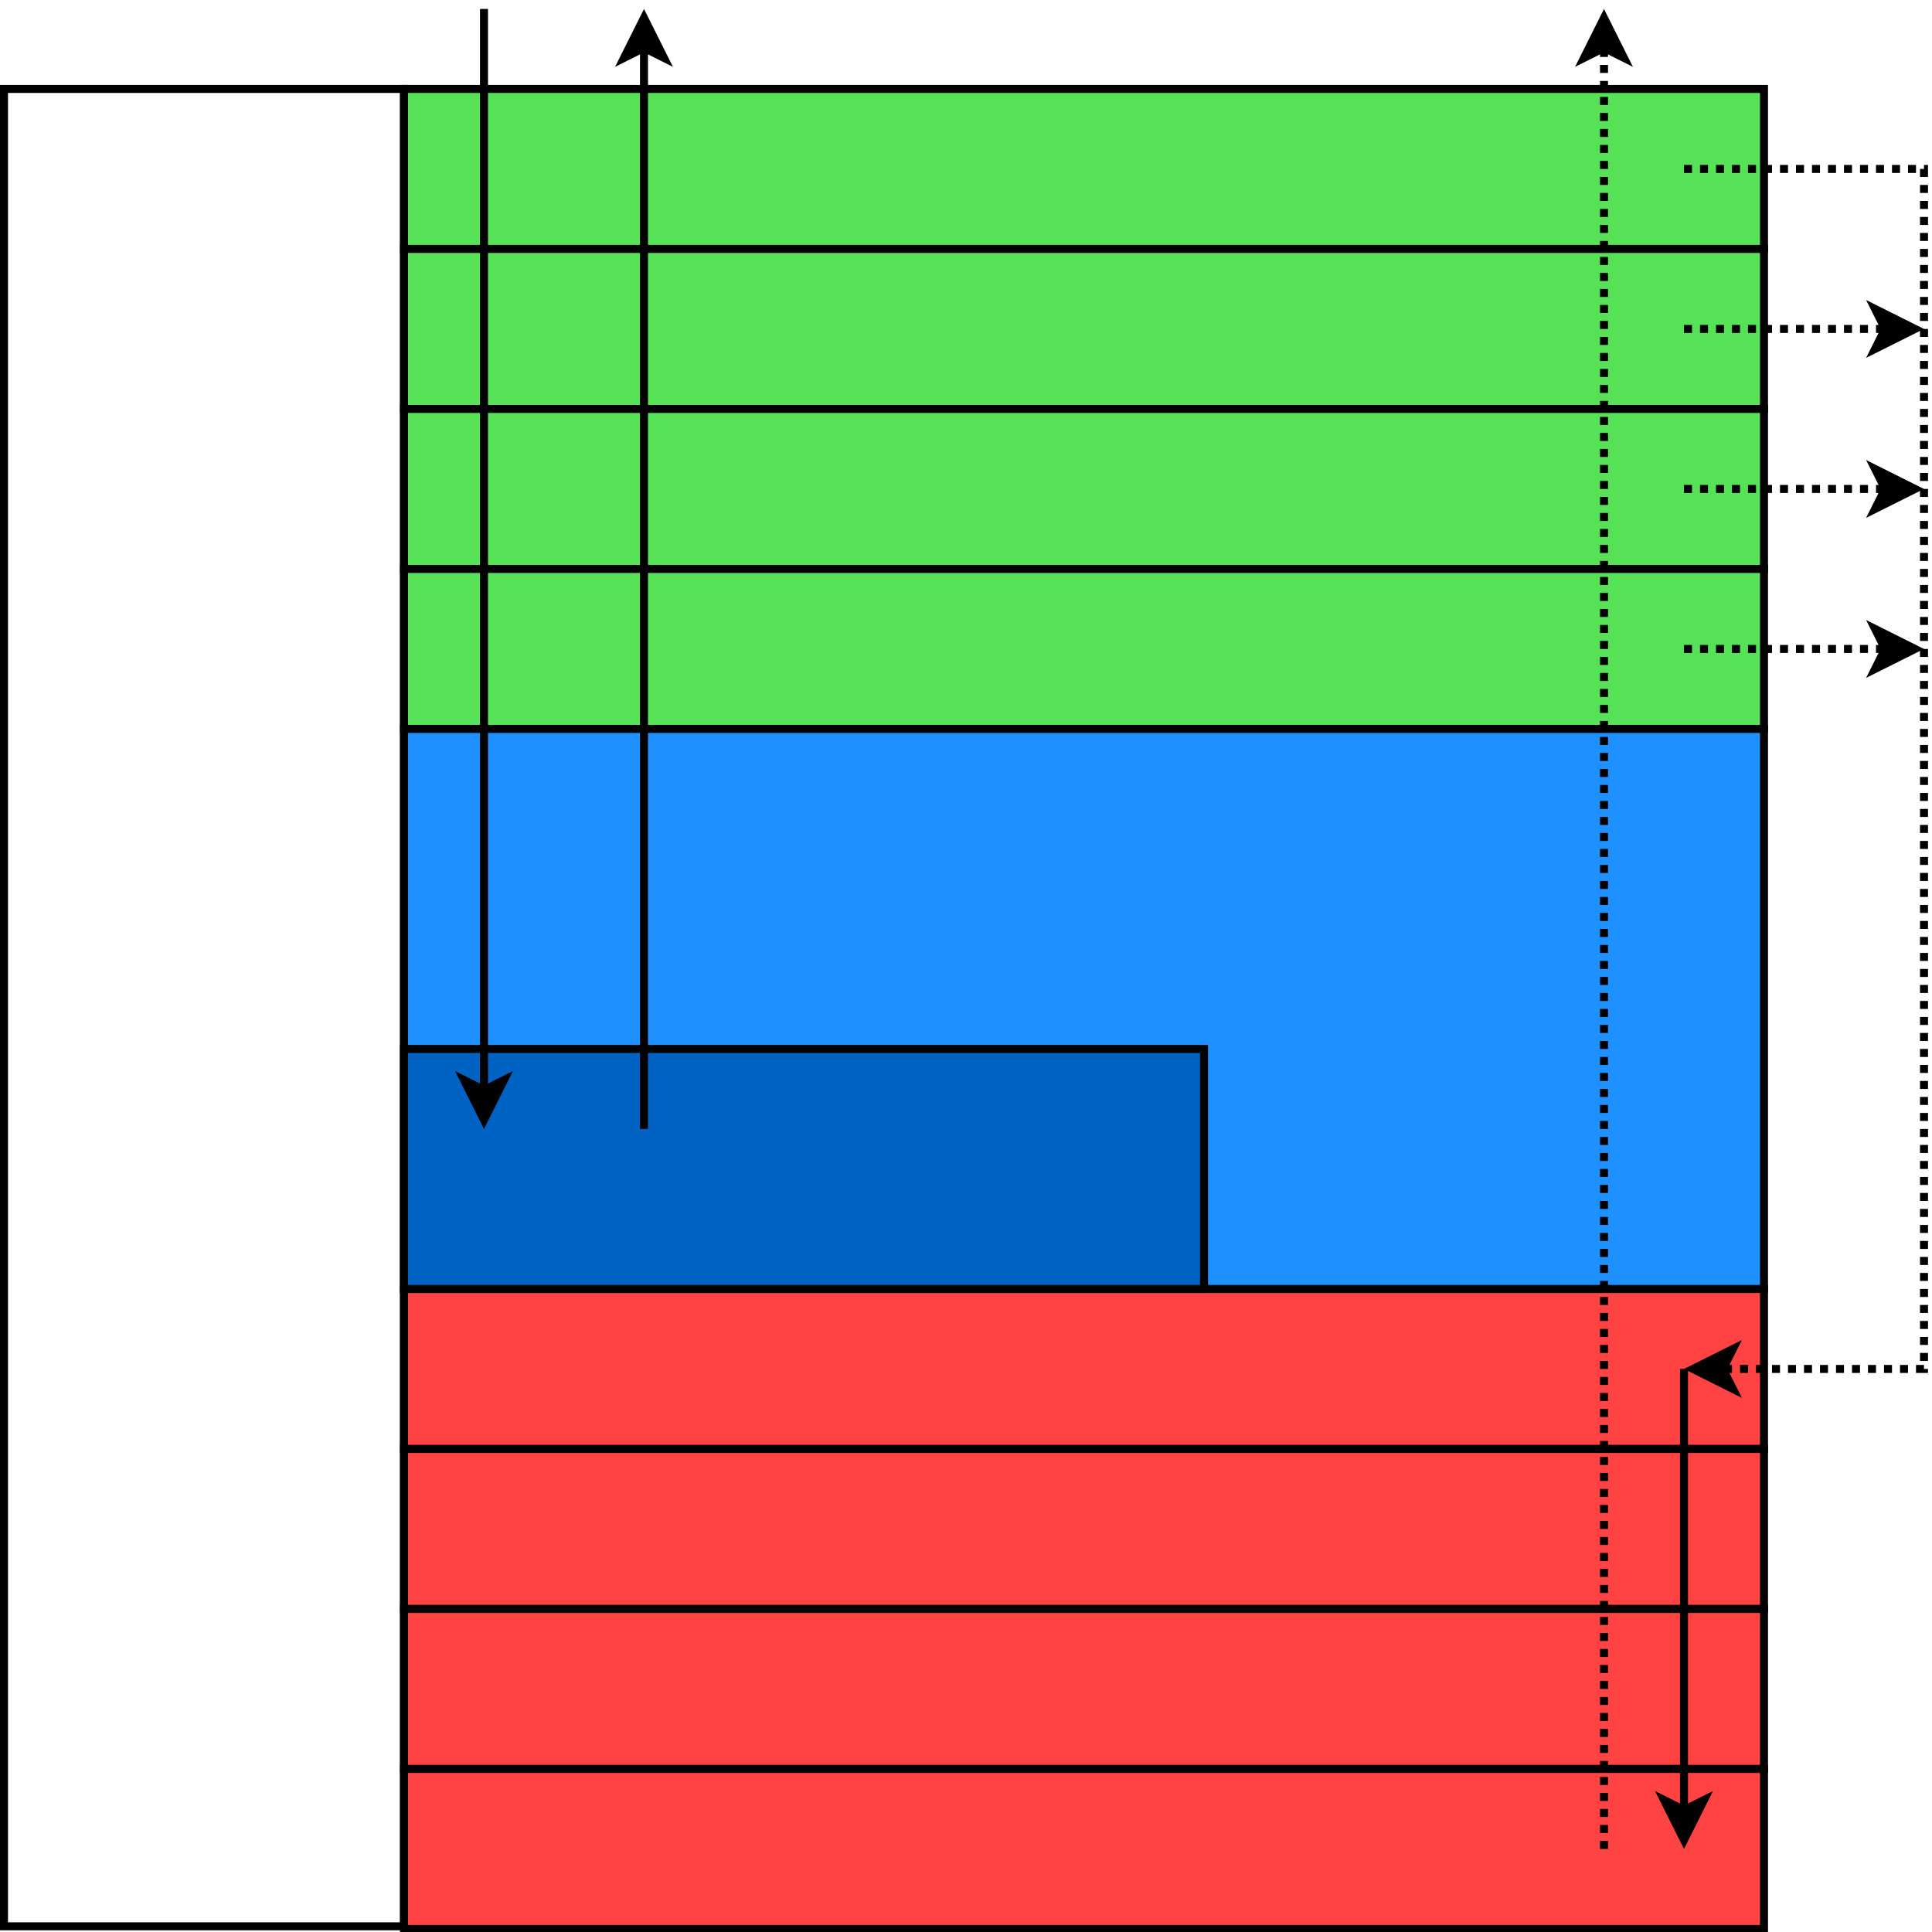
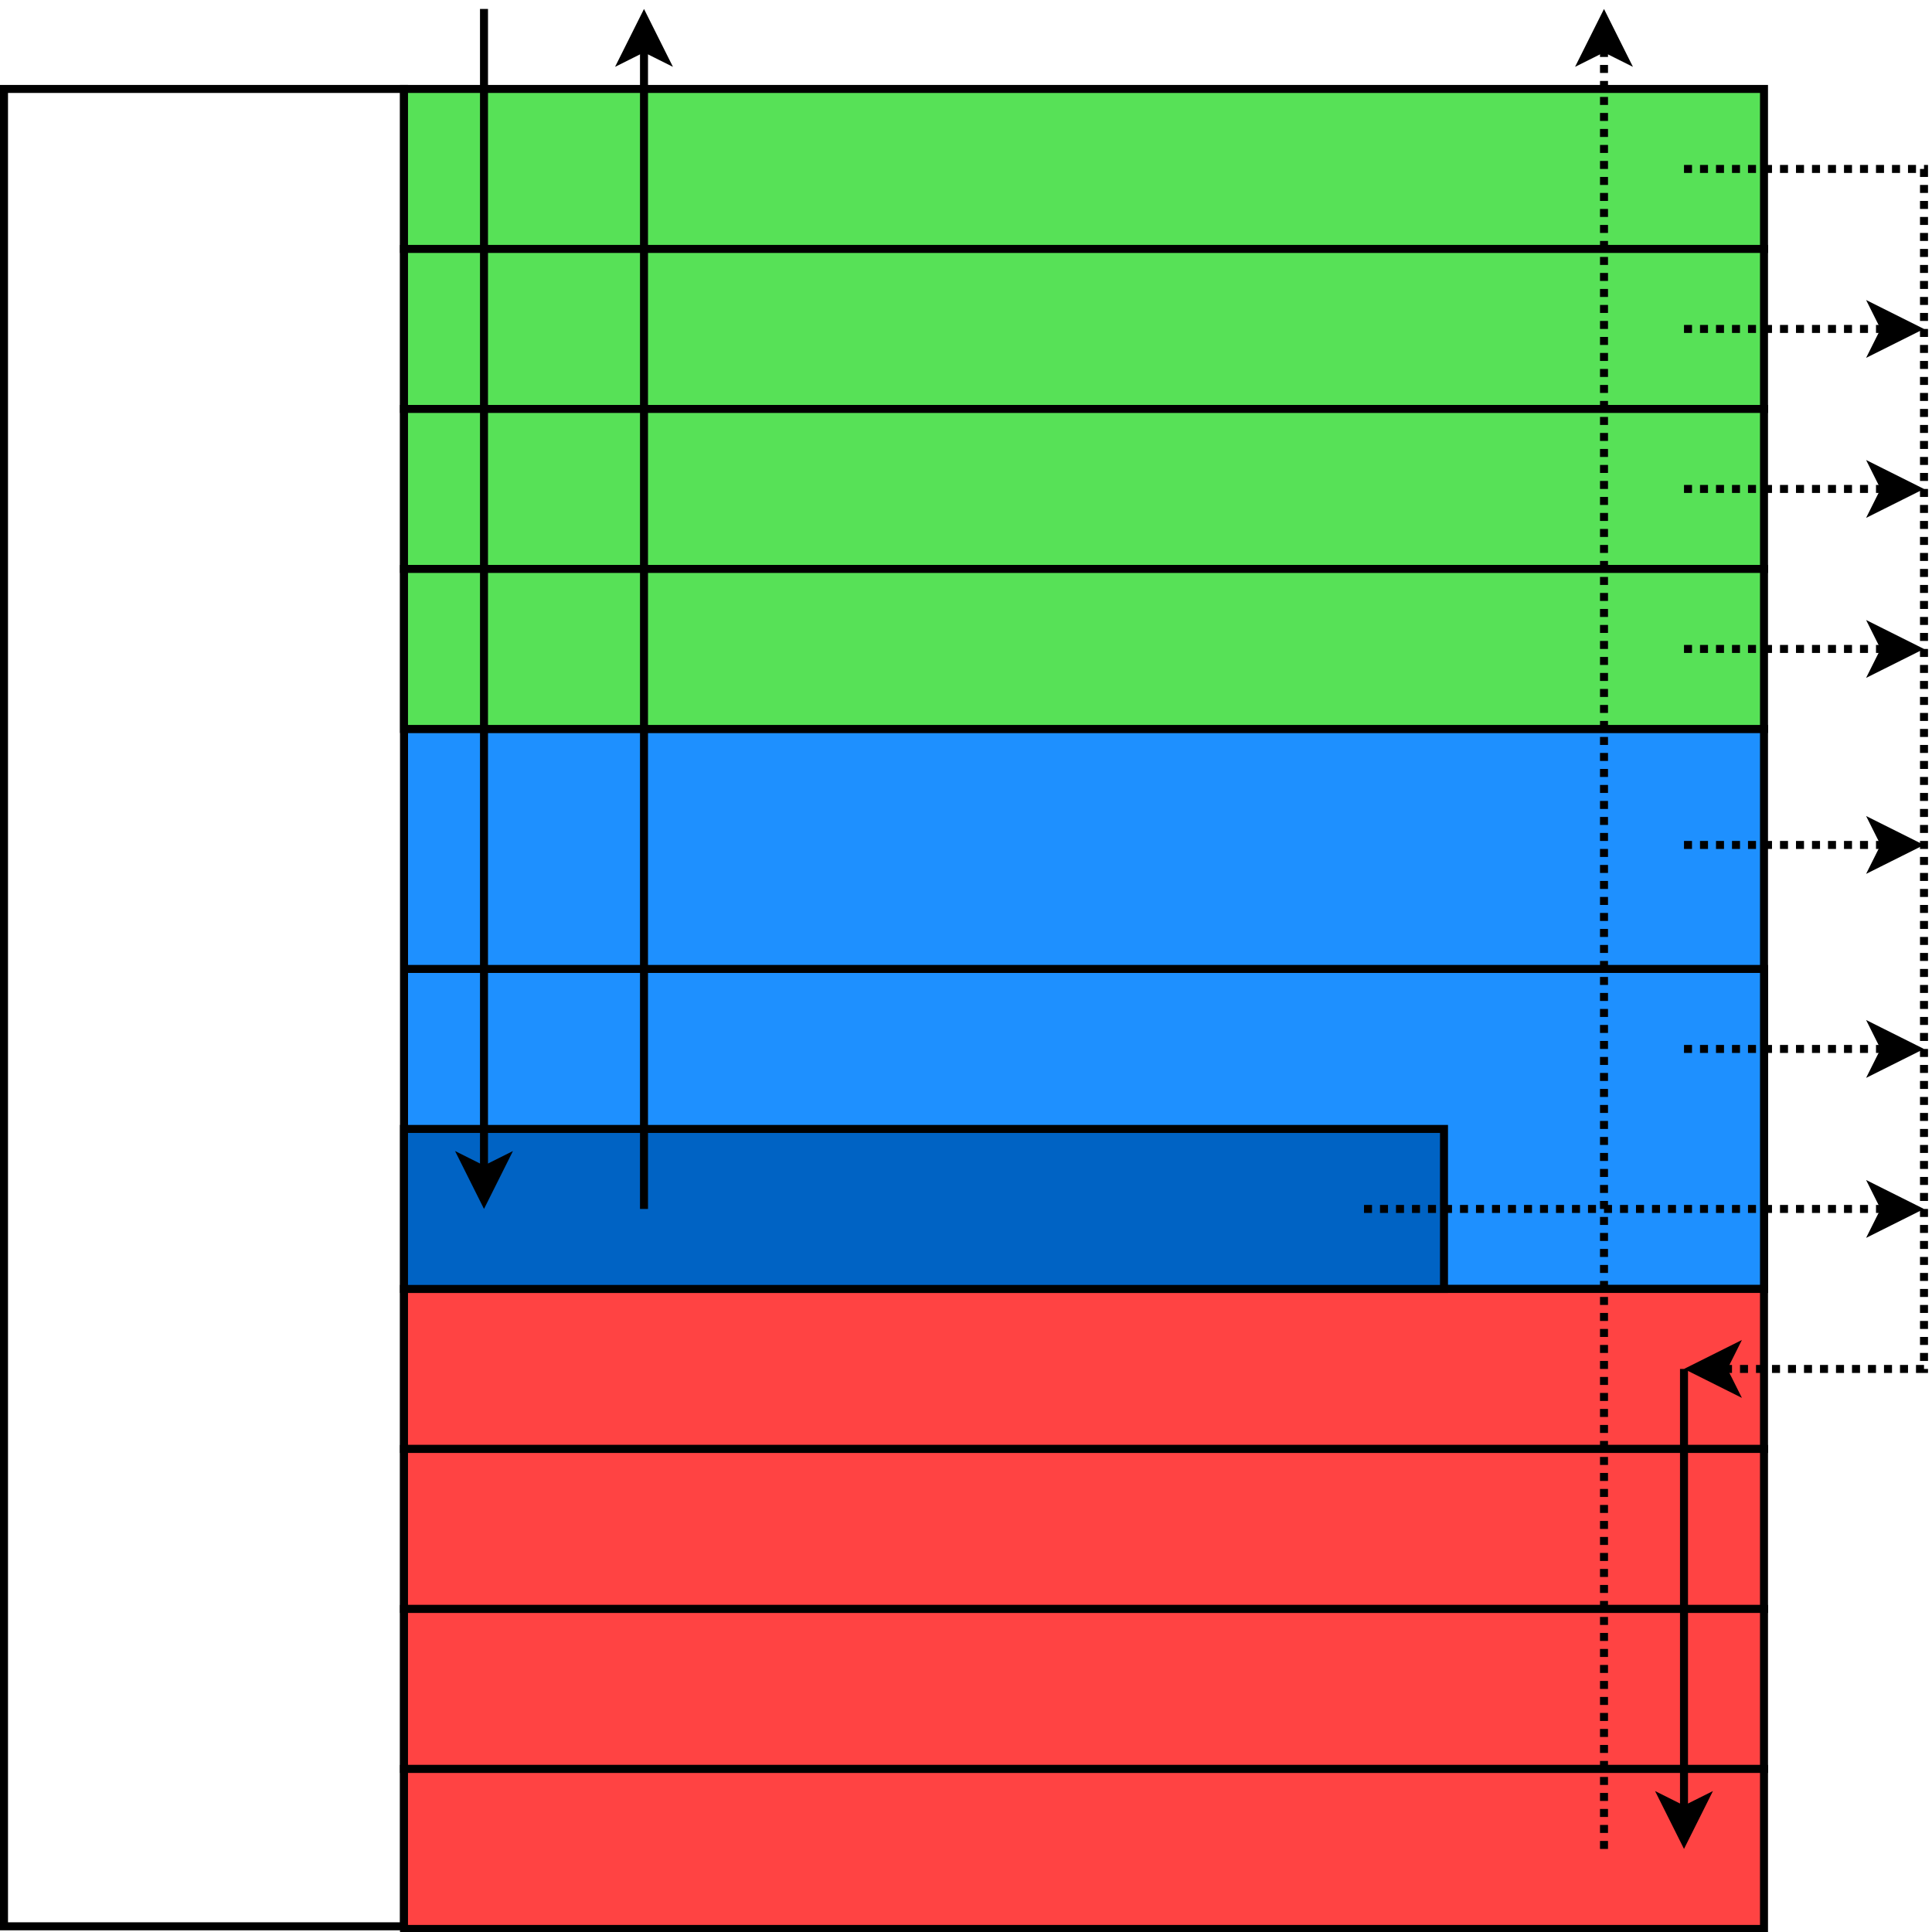
<svg xmlns="http://www.w3.org/2000/svg" width="483pt" height="483pt" viewBox="0 0 483 483" version="1.1">
-   <g id="surface197313">
+   <g id="surface5236">
    <rect x="0" y="0" width="483" height="483" style="fill:rgb(100%,100%,100%);fill-opacity:1;stroke:none;" />
+     <path style="fill-rule:evenodd;fill:rgb(11.765%,56.471%,100%);fill-opacity:1;stroke-width:0.1;stroke-linecap:butt;stroke-linejoin:miter;stroke:rgb(0%,0%,0%);stroke-opacity:1;stroke-miterlimit:10;" d="M 0 8 L 17 8 L 17 15 L 0 15 Z M 0 8 " transform="matrix(20,0,0,20,101,22.23607)" />
+     <path style="fill-rule:evenodd;fill:rgb(11.765%,56.471%,100%);fill-opacity:1;stroke-width:0.1;stroke-linecap:butt;stroke-linejoin:miter;stroke:rgb(0%,0%,0%);stroke-opacity:1;stroke-miterlimit:10;" d="M 0 11 L 17 11 L 17 15 L 0 15 Z M 0 11 " transform="matrix(20,0,0,20,101,22.23607)" />
    <path style="fill-rule:evenodd;fill:rgb(100%,100%,100%);fill-opacity:1;stroke-width:0.1;stroke-linecap:butt;stroke-linejoin:miter;stroke:rgb(0%,0%,0%);stroke-opacity:1;stroke-miterlimit:10;" d="M -5 -0 L 0 -0 L 0 22.967 L -5 22.967 Z M -5 -0 " transform="matrix(20,0,0,20,101,22.23607)" />
    <path style="fill-rule:evenodd;fill:rgb(34.118%,88.235%,34.118%);fill-opacity:1;stroke-width:0.1;stroke-linecap:butt;stroke-linejoin:miter;stroke:rgb(0%,0%,0%);stroke-opacity:1;stroke-miterlimit:10;" d="M 0 -0 L 17 -0 L 17 2 L 0 2 Z M 0 -0 " transform="matrix(20,0,0,20,101,22.23607)" />
    <path style="fill-rule:evenodd;fill:rgb(34.118%,88.235%,34.118%);fill-opacity:1;stroke-width:0.1;stroke-linecap:butt;stroke-linejoin:miter;stroke:rgb(0%,0%,0%);stroke-opacity:1;stroke-miterlimit:10;" d="M 0 2 L 17 2 L 17 4 L 0 4 Z M 0 2 " transform="matrix(20,0,0,20,101,22.23607)" />
    <path style="fill-rule:evenodd;fill:rgb(34.118%,88.235%,34.118%);fill-opacity:1;stroke-width:0.1;stroke-linecap:butt;stroke-linejoin:miter;stroke:rgb(0%,0%,0%);stroke-opacity:1;stroke-miterlimit:10;" d="M 0 4 L 17 4 L 17 6 L 0 6 Z M 0 4 " transform="matrix(20,0,0,20,101,22.23607)" />
    <path style="fill-rule:evenodd;fill:rgb(34.118%,88.235%,34.118%);fill-opacity:1;stroke-width:0.1;stroke-linecap:butt;stroke-linejoin:miter;stroke:rgb(0%,0%,0%);stroke-opacity:1;stroke-miterlimit:10;" d="M 0 6 L 17 6 L 17 8 L 0 8 Z M 0 6 " transform="matrix(20,0,0,20,101,22.23607)" />
    <path style="fill-rule:evenodd;fill:rgb(100%,26.275%,26.275%);fill-opacity:1;stroke-width:0.1;stroke-linecap:butt;stroke-linejoin:miter;stroke:rgb(0%,0%,0%);stroke-opacity:1;stroke-miterlimit:10;" d="M 0 15 L 17 15 L 17 17 L 0 17 Z M 0 15 " transform="matrix(20,0,0,20,101,22.23607)" />
    <path style="fill-rule:evenodd;fill:rgb(100%,26.275%,26.275%);fill-opacity:1;stroke-width:0.1;stroke-linecap:butt;stroke-linejoin:miter;stroke:rgb(0%,0%,0%);stroke-opacity:1;stroke-miterlimit:10;" d="M 0 17 L 17 17 L 17 19 L 0 19 Z M 0 17 " transform="matrix(20,0,0,20,101,22.23607)" />
    <path style="fill-rule:evenodd;fill:rgb(100%,26.275%,26.275%);fill-opacity:1;stroke-width:0.1;stroke-linecap:butt;stroke-linejoin:miter;stroke:rgb(0%,0%,0%);stroke-opacity:1;stroke-miterlimit:10;" d="M 0 19 L 17 19 L 17 21 L 0 21 Z M 0 19 " transform="matrix(20,0,0,20,101,22.23607)" />
    <path style="fill-rule:evenodd;fill:rgb(100%,26.275%,26.275%);fill-opacity:1;stroke-width:0.1;stroke-linecap:butt;stroke-linejoin:miter;stroke:rgb(0%,0%,0%);stroke-opacity:1;stroke-miterlimit:10;" d="M 0 21 L 17 21 L 17 23 L 0 23 Z M 0 21 " transform="matrix(20,0,0,20,101,22.23607)" />
-     <path style="fill-rule:evenodd;fill:rgb(11.765%,56.471%,100%);fill-opacity:1;stroke-width:0.1;stroke-linecap:butt;stroke-linejoin:miter;stroke:rgb(0%,0%,0%);stroke-opacity:1;stroke-miterlimit:10;" d="M 0 8 L 17 8 L 17 15 L 0 15 Z M 0 8 " transform="matrix(20,0,0,20,101,22.23607)" />
-     <path style="fill-rule:evenodd;fill:rgb(0%,38.824%,76.863%);fill-opacity:1;stroke-width:0.1;stroke-linecap:butt;stroke-linejoin:miter;stroke:rgb(0%,0%,0%);stroke-opacity:1;stroke-miterlimit:10;" d="M 0 12 L 10 12 L 10 15 L 0 15 Z M 0 12 " transform="matrix(20,0,0,20,101,22.23607)" />
+     <path style="fill-rule:evenodd;fill:rgb(0%,38.824%,76.863%);fill-opacity:1;stroke-width:0.1;stroke-linecap:butt;stroke-linejoin:miter;stroke:rgb(0%,0%,0%);stroke-opacity:1;stroke-miterlimit:10;" d="M 0 13 L 13 13 L 13 15 L 0 15 Z M 0 13 " transform="matrix(20,0,0,20,101,22.23607)" />
    <path style="fill:none;stroke-width:0.1;stroke-linecap:butt;stroke-linejoin:miter;stroke:rgb(0%,0%,0%);stroke-opacity:1;stroke-dasharray:0.1,0.1;stroke-miterlimit:10;" d="M 16 1 L 19 1 L 19 16 L 16.487 16 " transform="matrix(20,0,0,20,101,22.23607)" />
    <path style="fill-rule:evenodd;fill:rgb(0%,0%,0%);fill-opacity:1;stroke-width:0.1;stroke-linecap:butt;stroke-linejoin:miter;stroke:rgb(0%,0%,0%);stroke-opacity:1;stroke-miterlimit:10;" d="M 16.112 16 L 16.612 15.75 L 16.487 16 L 16.612 16.25 Z M 16.112 16 " transform="matrix(20,0,0,20,101,22.23607)" />
    <path style="fill:none;stroke-width:0.1;stroke-linecap:butt;stroke-linejoin:miter;stroke:rgb(0%,0%,0%);stroke-opacity:1;stroke-dasharray:0.1,0.1;stroke-miterlimit:10;" d="M 16 3 L 18.513 3 " transform="matrix(20,0,0,20,101,22.23607)" />
    <path style="fill-rule:evenodd;fill:rgb(0%,0%,0%);fill-opacity:1;stroke-width:0.1;stroke-linecap:butt;stroke-linejoin:miter;stroke:rgb(0%,0%,0%);stroke-opacity:1;stroke-miterlimit:10;" d="M 18.888 3 L 18.388 3.25 L 18.513 3 L 18.388 2.75 Z M 18.888 3 " transform="matrix(20,0,0,20,101,22.23607)" />
    <path style="fill:none;stroke-width:0.1;stroke-linecap:butt;stroke-linejoin:miter;stroke:rgb(0%,0%,0%);stroke-opacity:1;stroke-dasharray:0.1,0.1;stroke-miterlimit:10;" d="M 16 5 L 18.513 5 " transform="matrix(20,0,0,20,101,22.23607)" />
    <path style="fill-rule:evenodd;fill:rgb(0%,0%,0%);fill-opacity:1;stroke-width:0.1;stroke-linecap:butt;stroke-linejoin:miter;stroke:rgb(0%,0%,0%);stroke-opacity:1;stroke-miterlimit:10;" d="M 18.888 5 L 18.388 5.25 L 18.513 5 L 18.388 4.75 Z M 18.888 5 " transform="matrix(20,0,0,20,101,22.23607)" />
    <path style="fill:none;stroke-width:0.1;stroke-linecap:butt;stroke-linejoin:miter;stroke:rgb(0%,0%,0%);stroke-opacity:1;stroke-dasharray:0.1,0.1;stroke-miterlimit:10;" d="M 16 7 L 18.513 7 " transform="matrix(20,0,0,20,101,22.23607)" />
    <path style="fill-rule:evenodd;fill:rgb(0%,0%,0%);fill-opacity:1;stroke-width:0.1;stroke-linecap:butt;stroke-linejoin:miter;stroke:rgb(0%,0%,0%);stroke-opacity:1;stroke-miterlimit:10;" d="M 18.888 7 L 18.388 7.25 L 18.513 7 L 18.388 6.75 Z M 18.888 7 " transform="matrix(20,0,0,20,101,22.23607)" />
    <path style="fill:none;stroke-width:0.1;stroke-linecap:butt;stroke-linejoin:miter;stroke:rgb(0%,0%,0%);stroke-opacity:1;stroke-miterlimit:10;" d="M 16 16 L 16 21.513 " transform="matrix(20,0,0,20,101,22.23607)" />
    <path style="fill-rule:evenodd;fill:rgb(0%,0%,0%);fill-opacity:1;stroke-width:0.1;stroke-linecap:butt;stroke-linejoin:miter;stroke:rgb(0%,0%,0%);stroke-opacity:1;stroke-miterlimit:10;" d="M 16 21.888 L 15.75 21.388 L 16 21.513 L 16.25 21.388 Z M 16 21.888 " transform="matrix(20,0,0,20,101,22.23607)" />
    <path style="fill:none;stroke-width:0.1;stroke-linecap:butt;stroke-linejoin:miter;stroke:rgb(0%,0%,0%);stroke-opacity:1;stroke-dasharray:0.1,0.1;stroke-miterlimit:10;" d="M 15 22 L 15 -0.513 " transform="matrix(20,0,0,20,101,22.23607)" />
    <path style="fill-rule:evenodd;fill:rgb(0%,0%,0%);fill-opacity:1;stroke-width:0.1;stroke-linecap:butt;stroke-linejoin:miter;stroke:rgb(0%,0%,0%);stroke-opacity:1;stroke-miterlimit:10;" d="M 15 -0.888 L 15.25 -0.388 L 15 -0.513 L 14.75 -0.388 Z M 15 -0.888 " transform="matrix(20,0,0,20,101,22.23607)" />
-     <path style="fill:none;stroke-width:0.1;stroke-linecap:butt;stroke-linejoin:miter;stroke:rgb(0%,0%,0%);stroke-opacity:1;stroke-miterlimit:10;" d="M 1 -1 L 1 12.513 " transform="matrix(20,0,0,20,101,22.23607)" />
-     <path style="fill-rule:evenodd;fill:rgb(0%,0%,0%);fill-opacity:1;stroke-width:0.1;stroke-linecap:butt;stroke-linejoin:miter;stroke:rgb(0%,0%,0%);stroke-opacity:1;stroke-miterlimit:10;" d="M 1 12.888 L 0.75 12.388 L 1 12.513 L 1.25 12.388 Z M 1 12.888 " transform="matrix(20,0,0,20,101,22.23607)" />
-     <path style="fill:none;stroke-width:0.1;stroke-linecap:butt;stroke-linejoin:miter;stroke:rgb(0%,0%,0%);stroke-opacity:1;stroke-miterlimit:10;" d="M 3 13 L 3 -0.513 " transform="matrix(20,0,0,20,101,22.23607)" />
+     <path style="fill:none;stroke-width:0.1;stroke-linecap:butt;stroke-linejoin:miter;stroke:rgb(0%,0%,0%);stroke-opacity:1;stroke-miterlimit:10;" d="M 1 -1 L 1 13.513 " transform="matrix(20,0,0,20,101,22.23607)" />
+     <path style="fill-rule:evenodd;fill:rgb(0%,0%,0%);fill-opacity:1;stroke-width:0.1;stroke-linecap:butt;stroke-linejoin:miter;stroke:rgb(0%,0%,0%);stroke-opacity:1;stroke-miterlimit:10;" d="M 1 13.888 L 0.75 13.388 L 1 13.513 L 1.25 13.388 Z M 1 13.888 " transform="matrix(20,0,0,20,101,22.23607)" />
+     <path style="fill:none;stroke-width:0.1;stroke-linecap:butt;stroke-linejoin:miter;stroke:rgb(0%,0%,0%);stroke-opacity:1;stroke-miterlimit:10;" d="M 3 14 L 3 -0.513 " transform="matrix(20,0,0,20,101,22.23607)" />
    <path style="fill-rule:evenodd;fill:rgb(0%,0%,0%);fill-opacity:1;stroke-width:0.1;stroke-linecap:butt;stroke-linejoin:miter;stroke:rgb(0%,0%,0%);stroke-opacity:1;stroke-miterlimit:10;" d="M 3 -0.888 L 3.25 -0.388 L 3 -0.513 L 2.75 -0.388 Z M 3 -0.888 " transform="matrix(20,0,0,20,101,22.23607)" />
+     <path style="fill:none;stroke-width:0.1;stroke-linecap:butt;stroke-linejoin:miter;stroke:rgb(0%,0%,0%);stroke-opacity:1;stroke-dasharray:0.1,0.1;stroke-miterlimit:10;" d="M 12 14 L 18.513 14 " transform="matrix(20,0,0,20,101,22.23607)" />
+     <path style="fill-rule:evenodd;fill:rgb(0%,0%,0%);fill-opacity:1;stroke-width:0.1;stroke-linecap:butt;stroke-linejoin:miter;stroke:rgb(0%,0%,0%);stroke-opacity:1;stroke-miterlimit:10;" d="M 18.888 14 L 18.388 14.25 L 18.513 14 L 18.388 13.75 Z M 18.888 14 " transform="matrix(20,0,0,20,101,22.23607)" />
+     <path style="fill:none;stroke-width:0.1;stroke-linecap:butt;stroke-linejoin:miter;stroke:rgb(0%,0%,0%);stroke-opacity:1;stroke-dasharray:0.1,0.1;stroke-miterlimit:10;" d="M 16 9.45 L 18.513 9.45 " transform="matrix(20,0,0,20,101,22.23607)" />
+     <path style="fill-rule:evenodd;fill:rgb(0%,0%,0%);fill-opacity:1;stroke-width:0.1;stroke-linecap:butt;stroke-linejoin:miter;stroke:rgb(0%,0%,0%);stroke-opacity:1;stroke-miterlimit:10;" d="M 18.888 9.45 L 18.388 9.7 L 18.513 9.45 L 18.388 9.2 Z M 18.888 9.45 " transform="matrix(20,0,0,20,101,22.23607)" />
+     <path style="fill:none;stroke-width:0.1;stroke-linecap:butt;stroke-linejoin:miter;stroke:rgb(0%,0%,0%);stroke-opacity:1;stroke-dasharray:0.1,0.1;stroke-miterlimit:10;" d="M 16 12 L 18.513 12 " transform="matrix(20,0,0,20,101,22.23607)" />
+     <path style="fill-rule:evenodd;fill:rgb(0%,0%,0%);fill-opacity:1;stroke-width:0.1;stroke-linecap:butt;stroke-linejoin:miter;stroke:rgb(0%,0%,0%);stroke-opacity:1;stroke-miterlimit:10;" d="M 18.888 12 L 18.388 12.25 L 18.513 12 L 18.388 11.75 Z M 18.888 12 " transform="matrix(20,0,0,20,101,22.23607)" />
  </g>
</svg>
